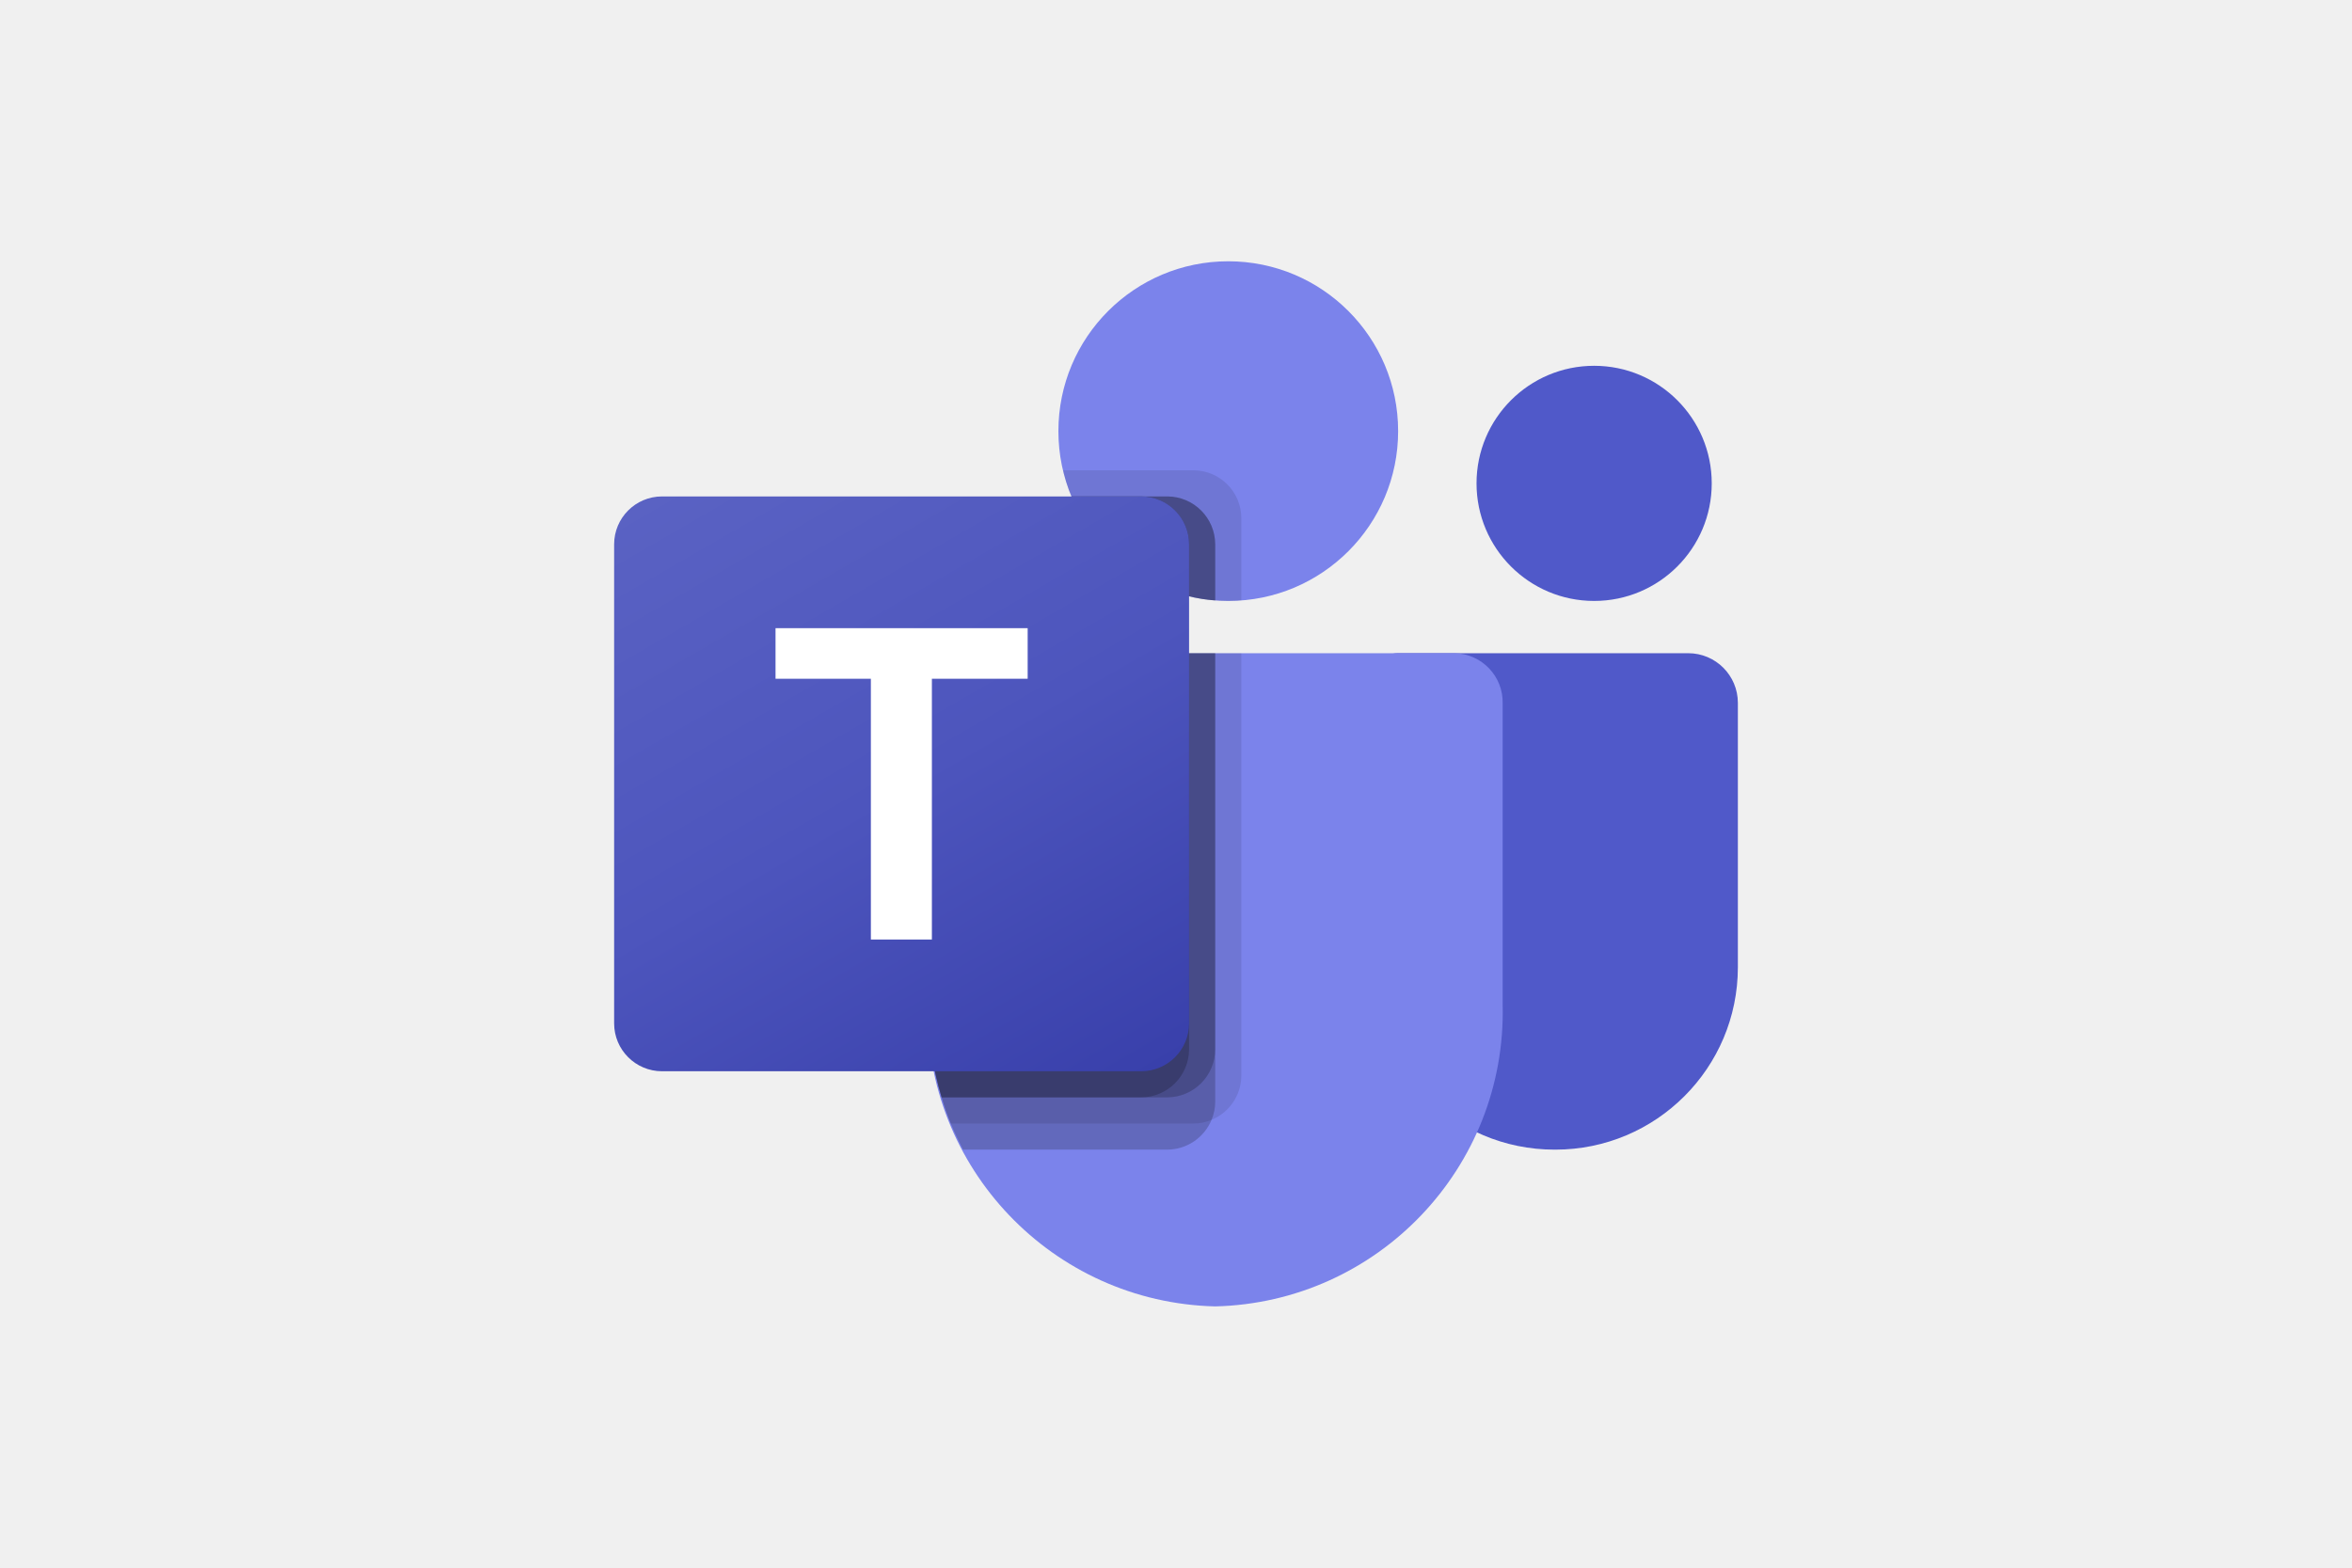
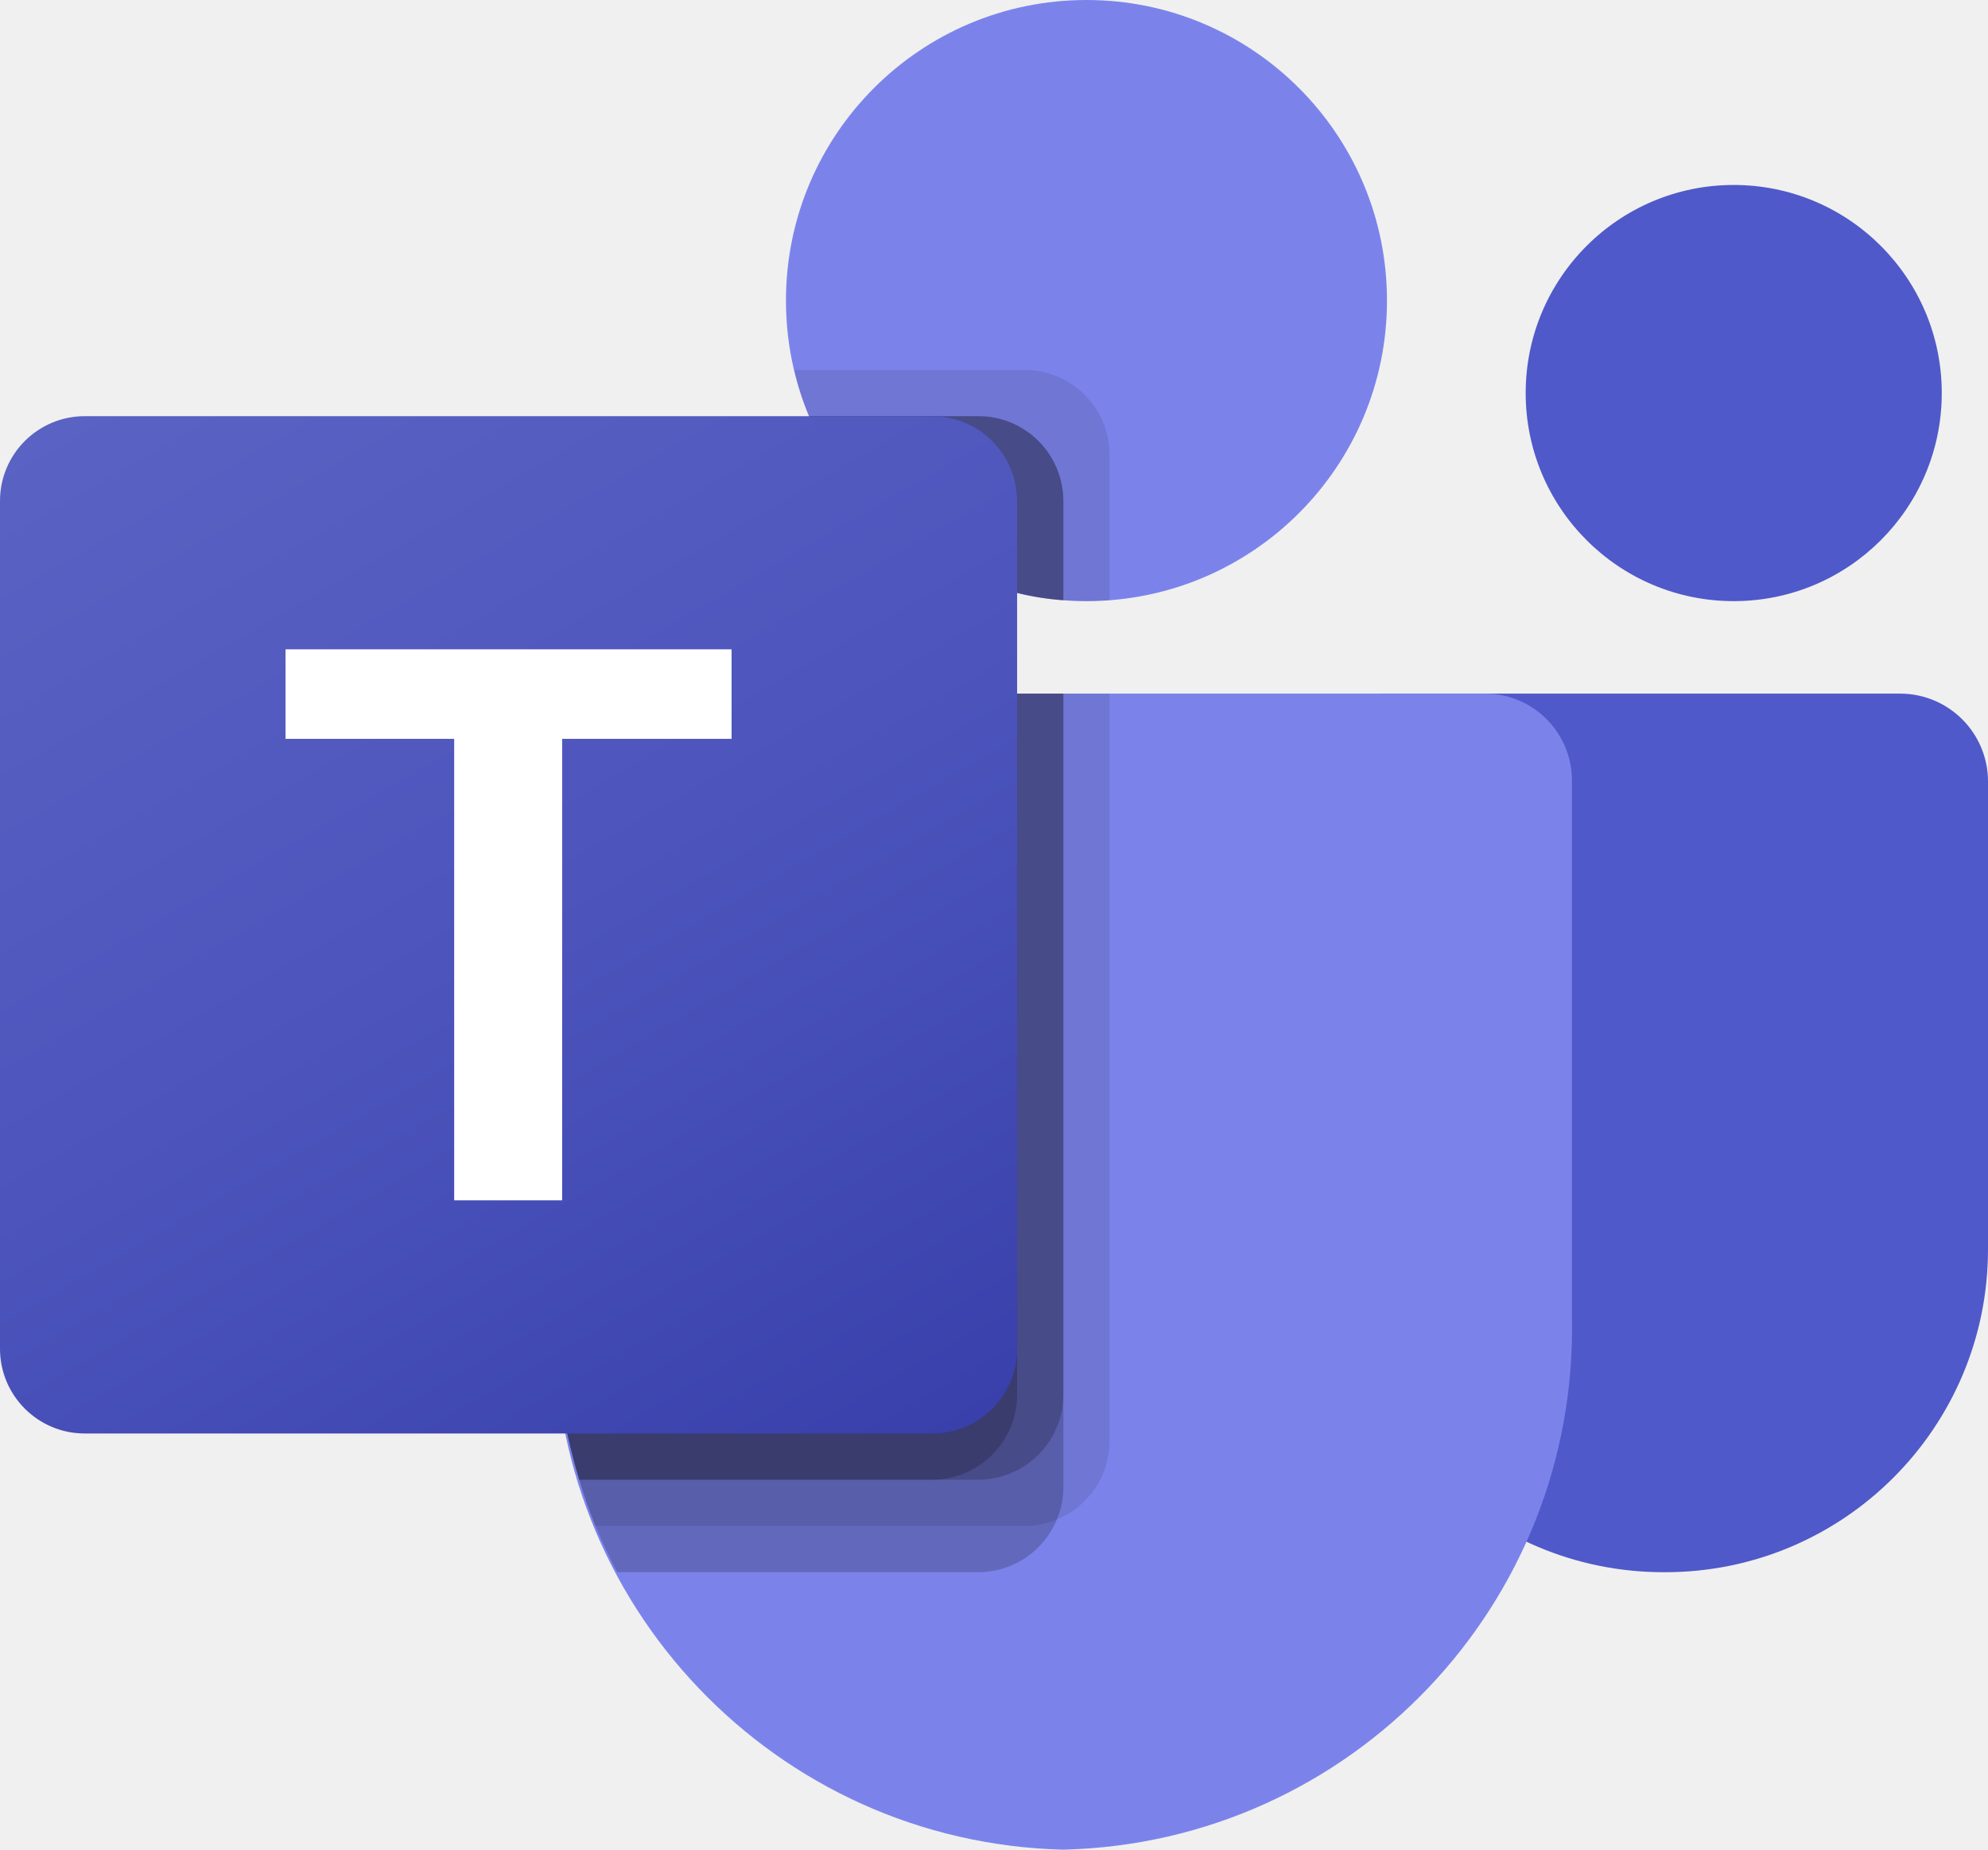
- <svg xmlns="http://www.w3.org/2000/svg" height="800" width="1200" viewBox="-334.325 -518.333 2897.483 3110.001">
-   <path d="M1554.637 777.5h575.713c54.391 0 98.483 44.092 98.483 98.483v524.398c0 199.901-162.051 361.952-361.952 361.952h-1.711c-199.901.028-361.975-162-362.004-361.901V828.971c.001-28.427 23.045-51.471 51.471-51.471z" fill="#5059C9" />
-   <circle r="233.25" cy="440.583" cx="1943.75" fill="#5059C9" />
-   <circle r="336.917" cy="336.917" cx="1218.083" fill="#7B83EB" />
-   <path d="M1667.323 777.5H717.01c-53.743 1.33-96.257 45.931-95.01 99.676v598.105c-7.505 322.519 247.657 590.16 570.167 598.053 322.51-7.893 577.671-275.534 570.167-598.053V877.176c1.245-53.745-41.268-98.346-95.011-99.676z" fill="#7B83EB" />
-   <path d="M1244 777.5v838.145c-.258 38.435-23.549 72.964-59.09 87.598a91.856 91.856 0 01-35.765 7.257H667.613c-6.738-17.105-12.958-34.21-18.142-51.833a631.287 631.287 0 01-27.472-183.49V877.02c-1.246-53.659 41.198-98.19 94.855-99.52z" opacity=".1" />
-   <path d="M1192.167 777.5v889.978a91.802 91.802 0 01-7.257 35.765c-14.634 35.541-49.163 58.833-87.598 59.09H691.975c-8.812-17.105-17.105-34.21-24.362-51.833-7.257-17.623-12.958-34.21-18.142-51.833a631.282 631.282 0 01-27.472-183.49V877.02c-1.246-53.659 41.198-98.19 94.855-99.52z" opacity=".2" />
-   <path d="M1192.167 777.5v786.312c-.395 52.223-42.632 94.46-94.855 94.855h-447.84A631.282 631.282 0 01622 1475.177V877.02c-1.246-53.659 41.198-98.19 94.855-99.52z" opacity=".2" />
-   <path d="M1140.333 777.5v786.312c-.395 52.223-42.632 94.46-94.855 94.855H649.472A631.282 631.282 0 01622 1475.177V877.02c-1.246-53.659 41.198-98.19 94.855-99.52z" opacity=".2" />
-   <path d="M1244 509.522v163.275c-8.812.518-17.105 1.037-25.917 1.037-8.812 0-17.105-.518-25.917-1.037a284.472 284.472 0 01-51.833-8.293c-104.963-24.857-191.679-98.469-233.25-198.003a288.02 288.02 0 01-16.587-51.833h258.648c52.305.198 94.657 42.549 94.856 94.854z" opacity=".1" />
-   <path d="M1192.167 561.355v111.442a284.472 284.472 0 01-51.833-8.293c-104.963-24.857-191.679-98.469-233.25-198.003h190.228c52.304.198 94.656 42.55 94.855 94.854z" opacity=".2" />
-   <path d="M1192.167 561.355v111.442a284.472 284.472 0 01-51.833-8.293c-104.963-24.857-191.679-98.469-233.25-198.003h190.228c52.304.198 94.656 42.55 94.855 94.854z" opacity=".2" />
-   <path d="M1140.333 561.355v103.148c-104.963-24.857-191.679-98.469-233.25-198.003h138.395c52.305.199 94.656 42.551 94.855 94.855z" opacity=".2" />
-   <linearGradient gradientTransform="matrix(1 0 0 -1 0 2075.333)" y2="394.261" x2="942.234" y1="1683.073" x1="198.099" gradientUnits="userSpaceOnUse" id="a">
+ <svg xmlns="http://www.w3.org/2000/svg" viewBox="0 0 2228.833 2073.333">
+   <path fill="#5059C9" d="M1554.637,777.5h575.713c54.391,0,98.483,44.092,98.483,98.483c0,0,0,0,0,0v524.398 c0,199.901-162.051,361.952-361.952,361.952h0h-1.711c-199.901,0.028-361.975-162-362.004-361.901c0-0.017,0-0.034,0-0.052V828.971 C1503.167,800.544,1526.211,777.5,1554.637,777.5L1554.637,777.5z" />
+   <circle fill="#5059C9" cx="1943.75" cy="440.583" r="233.25" />
+   <circle fill="#7B83EB" cx="1218.083" cy="336.917" r="336.917" />
+   <path fill="#7B83EB" d="M1667.323,777.5H717.01c-53.743,1.33-96.257,45.931-95.01,99.676v598.105 c-7.505,322.519,247.657,590.16,570.167,598.053c322.51-7.893,577.671-275.534,570.167-598.053V877.176 C1763.579,823.431,1721.066,778.83,1667.323,777.5z" />
+   <path opacity=".1" d="M1244,777.5v838.145c-0.258,38.435-23.549,72.964-59.09,87.598 c-11.316,4.787-23.478,7.254-35.765,7.257H667.613c-6.738-17.105-12.958-34.21-18.142-51.833 c-18.144-59.477-27.402-121.307-27.472-183.49V877.02c-1.246-53.659,41.198-98.19,94.855-99.52H1244z" />
+   <path opacity=".2" d="M1192.167,777.5v889.978c-0.002,12.287-2.47,24.449-7.257,35.765 c-14.634,35.541-49.163,58.833-87.598,59.09H691.975c-8.812-17.105-17.105-34.21-24.362-51.833 c-7.257-17.623-12.958-34.21-18.142-51.833c-18.144-59.476-27.402-121.307-27.472-183.49V877.02 c-1.246-53.659,41.198-98.19,94.855-99.52H1192.167z" />
+   <path opacity=".2" d="M1192.167,777.5v786.312c-0.395,52.223-42.632,94.46-94.855,94.855h-447.84 c-18.144-59.476-27.402-121.307-27.472-183.49V877.02c-1.246-53.659,41.198-98.19,94.855-99.52H1192.167z" />
+   <path opacity=".2" d="M1140.333,777.5v786.312c-0.395,52.223-42.632,94.46-94.855,94.855H649.472 c-18.144-59.476-27.402-121.307-27.472-183.49V877.02c-1.246-53.659,41.198-98.19,94.855-99.52H1140.333z" />
+   <path opacity=".1" d="M1244,509.522v163.275c-8.812,0.518-17.105,1.037-25.917,1.037 c-8.812,0-17.105-0.518-25.917-1.037c-17.496-1.161-34.848-3.937-51.833-8.293c-104.963-24.857-191.679-98.469-233.25-198.003 c-7.153-16.715-12.706-34.071-16.587-51.833h258.648C1201.449,414.866,1243.801,457.217,1244,509.522z" />
+   <path opacity=".2" d="M1192.167,561.355v111.442c-17.496-1.161-34.848-3.937-51.833-8.293 c-104.963-24.857-191.679-98.469-233.25-198.003h190.228C1149.616,466.699,1191.968,509.051,1192.167,561.355z" />
+   <path opacity=".2" d="M1192.167,561.355v111.442c-17.496-1.161-34.848-3.937-51.833-8.293 c-104.963-24.857-191.679-98.469-233.25-198.003h190.228C1149.616,466.699,1191.968,509.051,1192.167,561.355z" />
+   <path opacity=".2" d="M1140.333,561.355v103.148c-104.963-24.857-191.679-98.469-233.25-198.003 h138.395C1097.783,466.699,1140.134,509.051,1140.333,561.355z" />
+   <linearGradient id="a" gradientUnits="userSpaceOnUse" x1="198.099" y1="1683.073" x2="942.234" y2="394.261" gradientTransform="matrix(1 0 0 -1 0 2075.333)">
    <stop offset="0" stop-color="#5a62c3" />
    <stop offset=".5" stop-color="#4d55bd" />
    <stop offset="1" stop-color="#3940ab" />
  </linearGradient>
-   <path d="M95.01 466.5h950.312c52.473 0 95.01 42.538 95.01 95.01v950.312c0 52.473-42.538 95.01-95.01 95.01H95.01c-52.473 0-95.01-42.538-95.01-95.01V561.51c0-52.472 42.538-95.01 95.01-95.01z" fill="url(#a)" />
-   <path d="M820.211 828.193h-189.97v517.297h-121.03V828.193H320.123V727.844h500.088z" fill="#FFF" />
+   <path fill="url(#a)" d="M95.01,466.5h950.312c52.473,0,95.01,42.538,95.01,95.01v950.312c0,52.473-42.538,95.01-95.01,95.01 H95.01c-52.473,0-95.01-42.538-95.01-95.01V561.51C0,509.038,42.538,466.5,95.01,466.5z" />
+   <path fill="#FFF" d="M820.211,828.193H630.241v517.297H509.211V828.193H320.123V727.844h500.088V828.193z" />
</svg>
